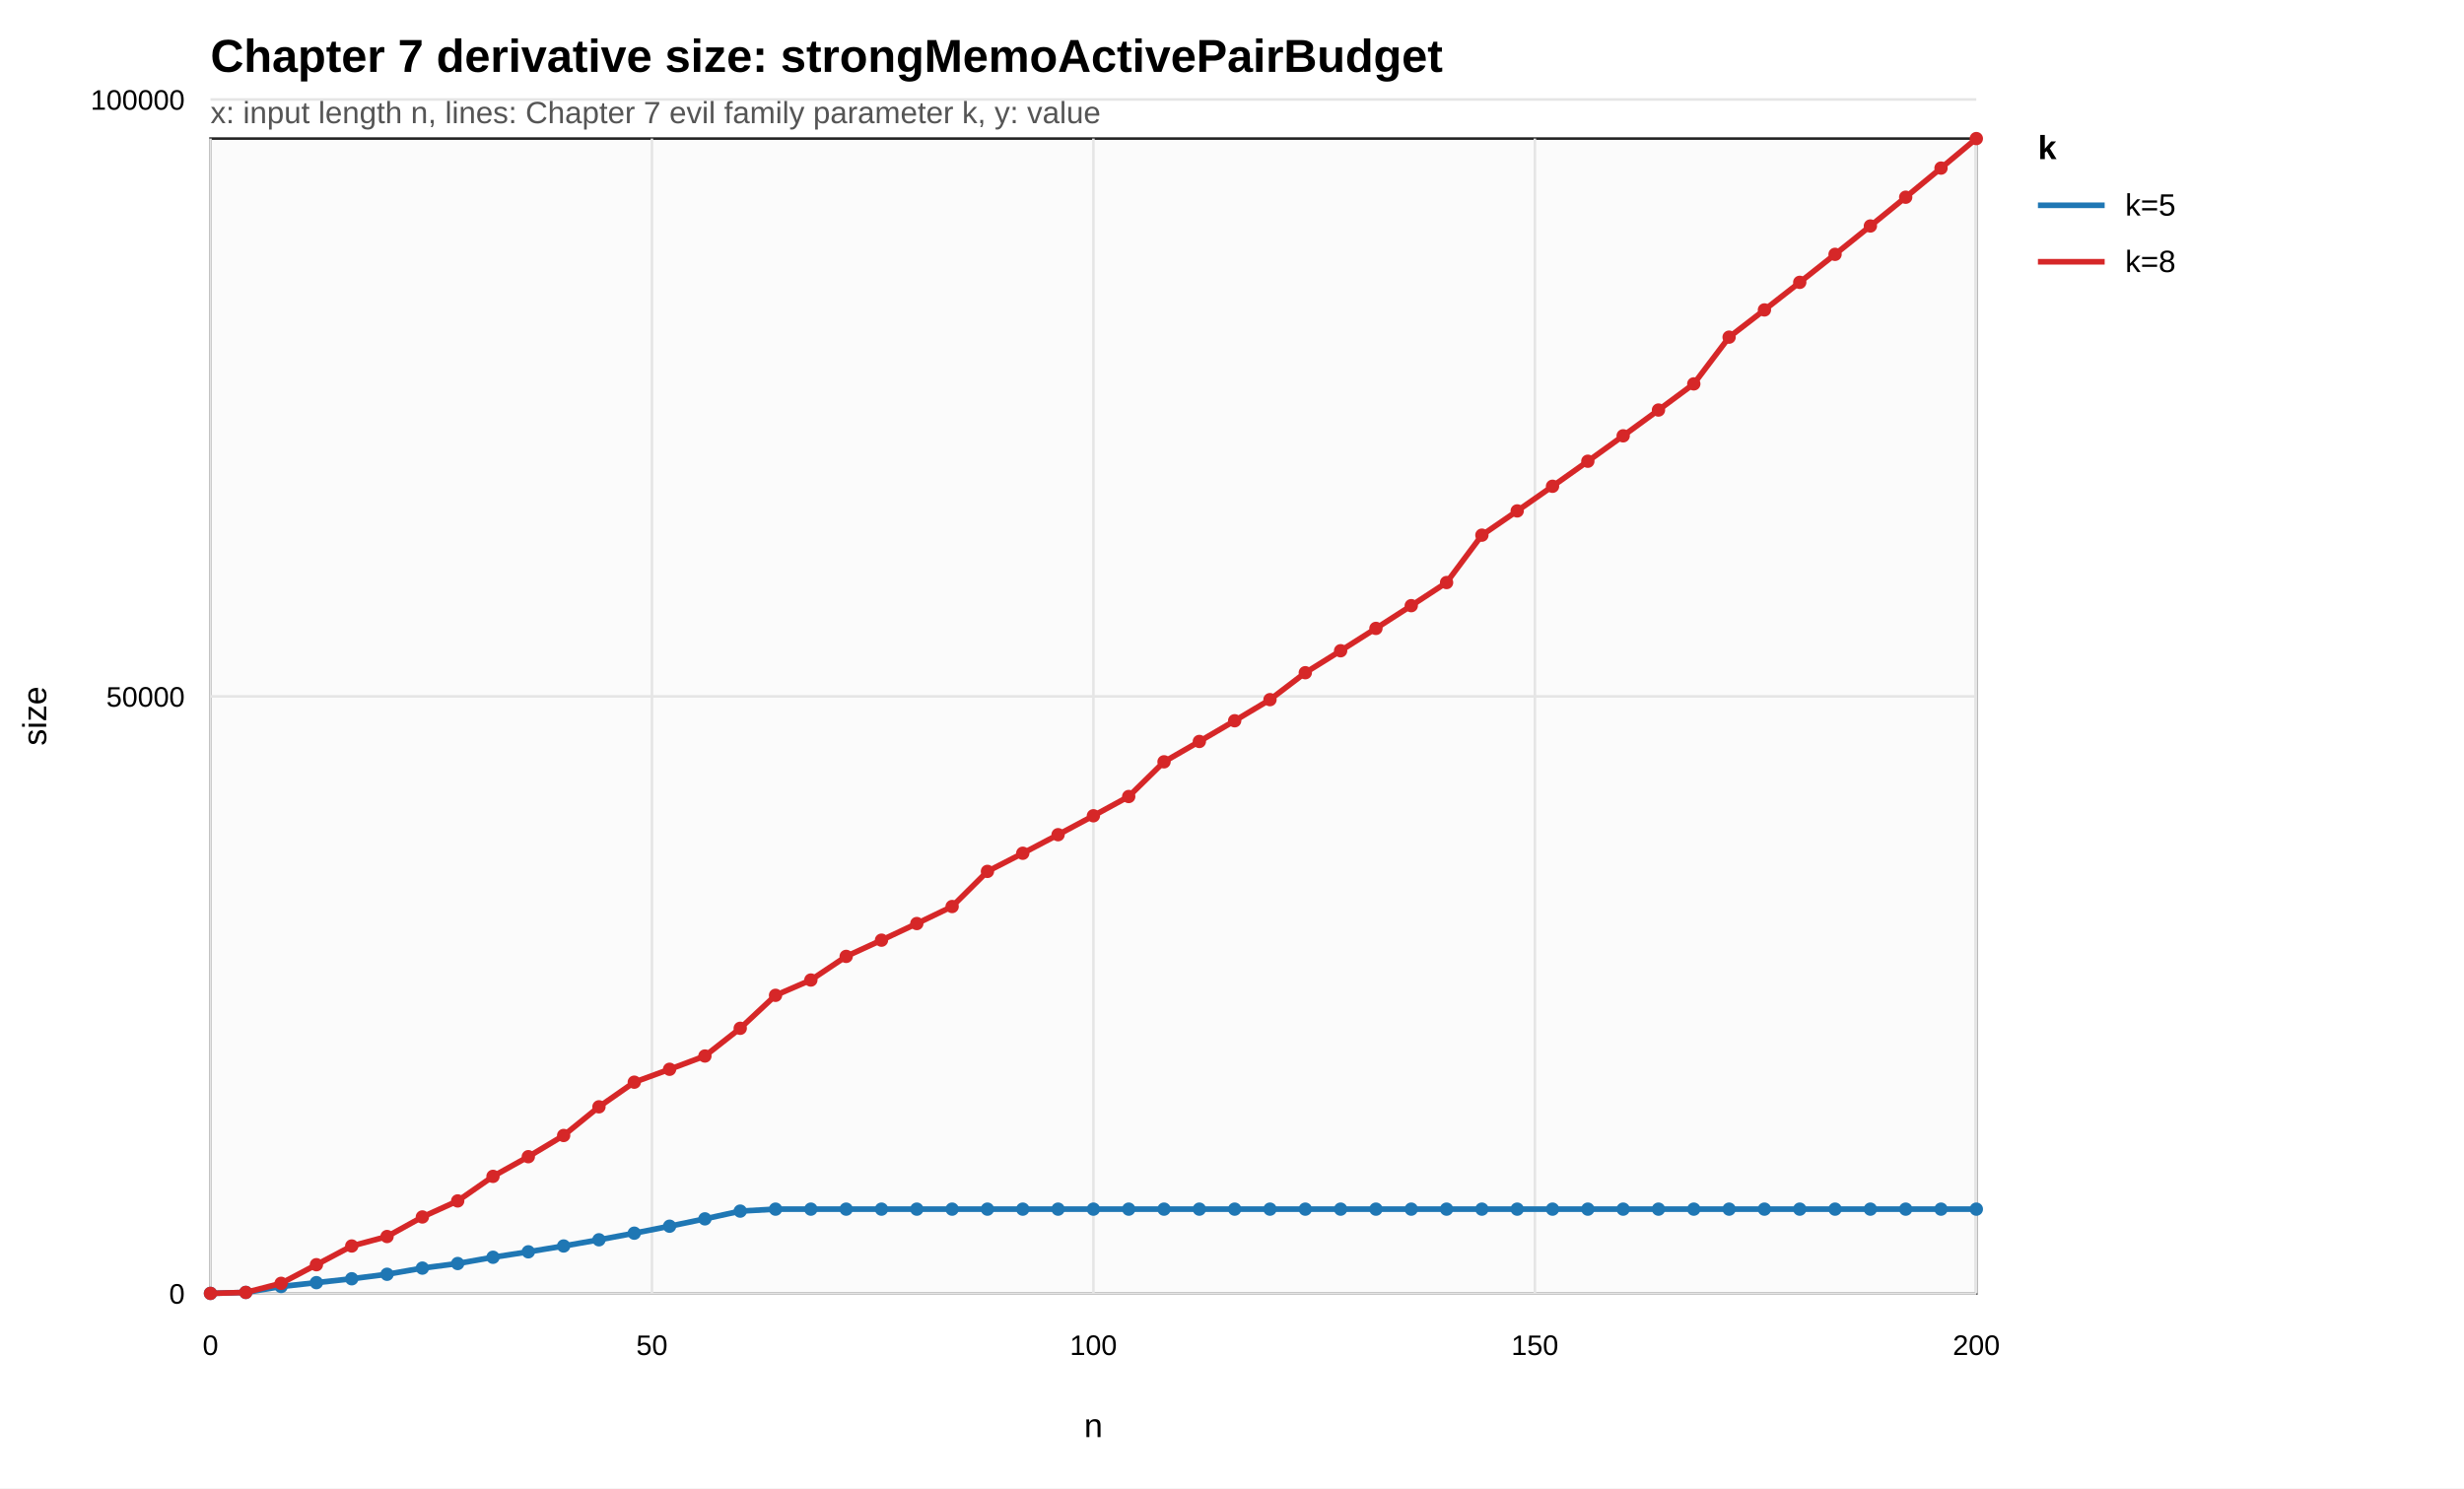
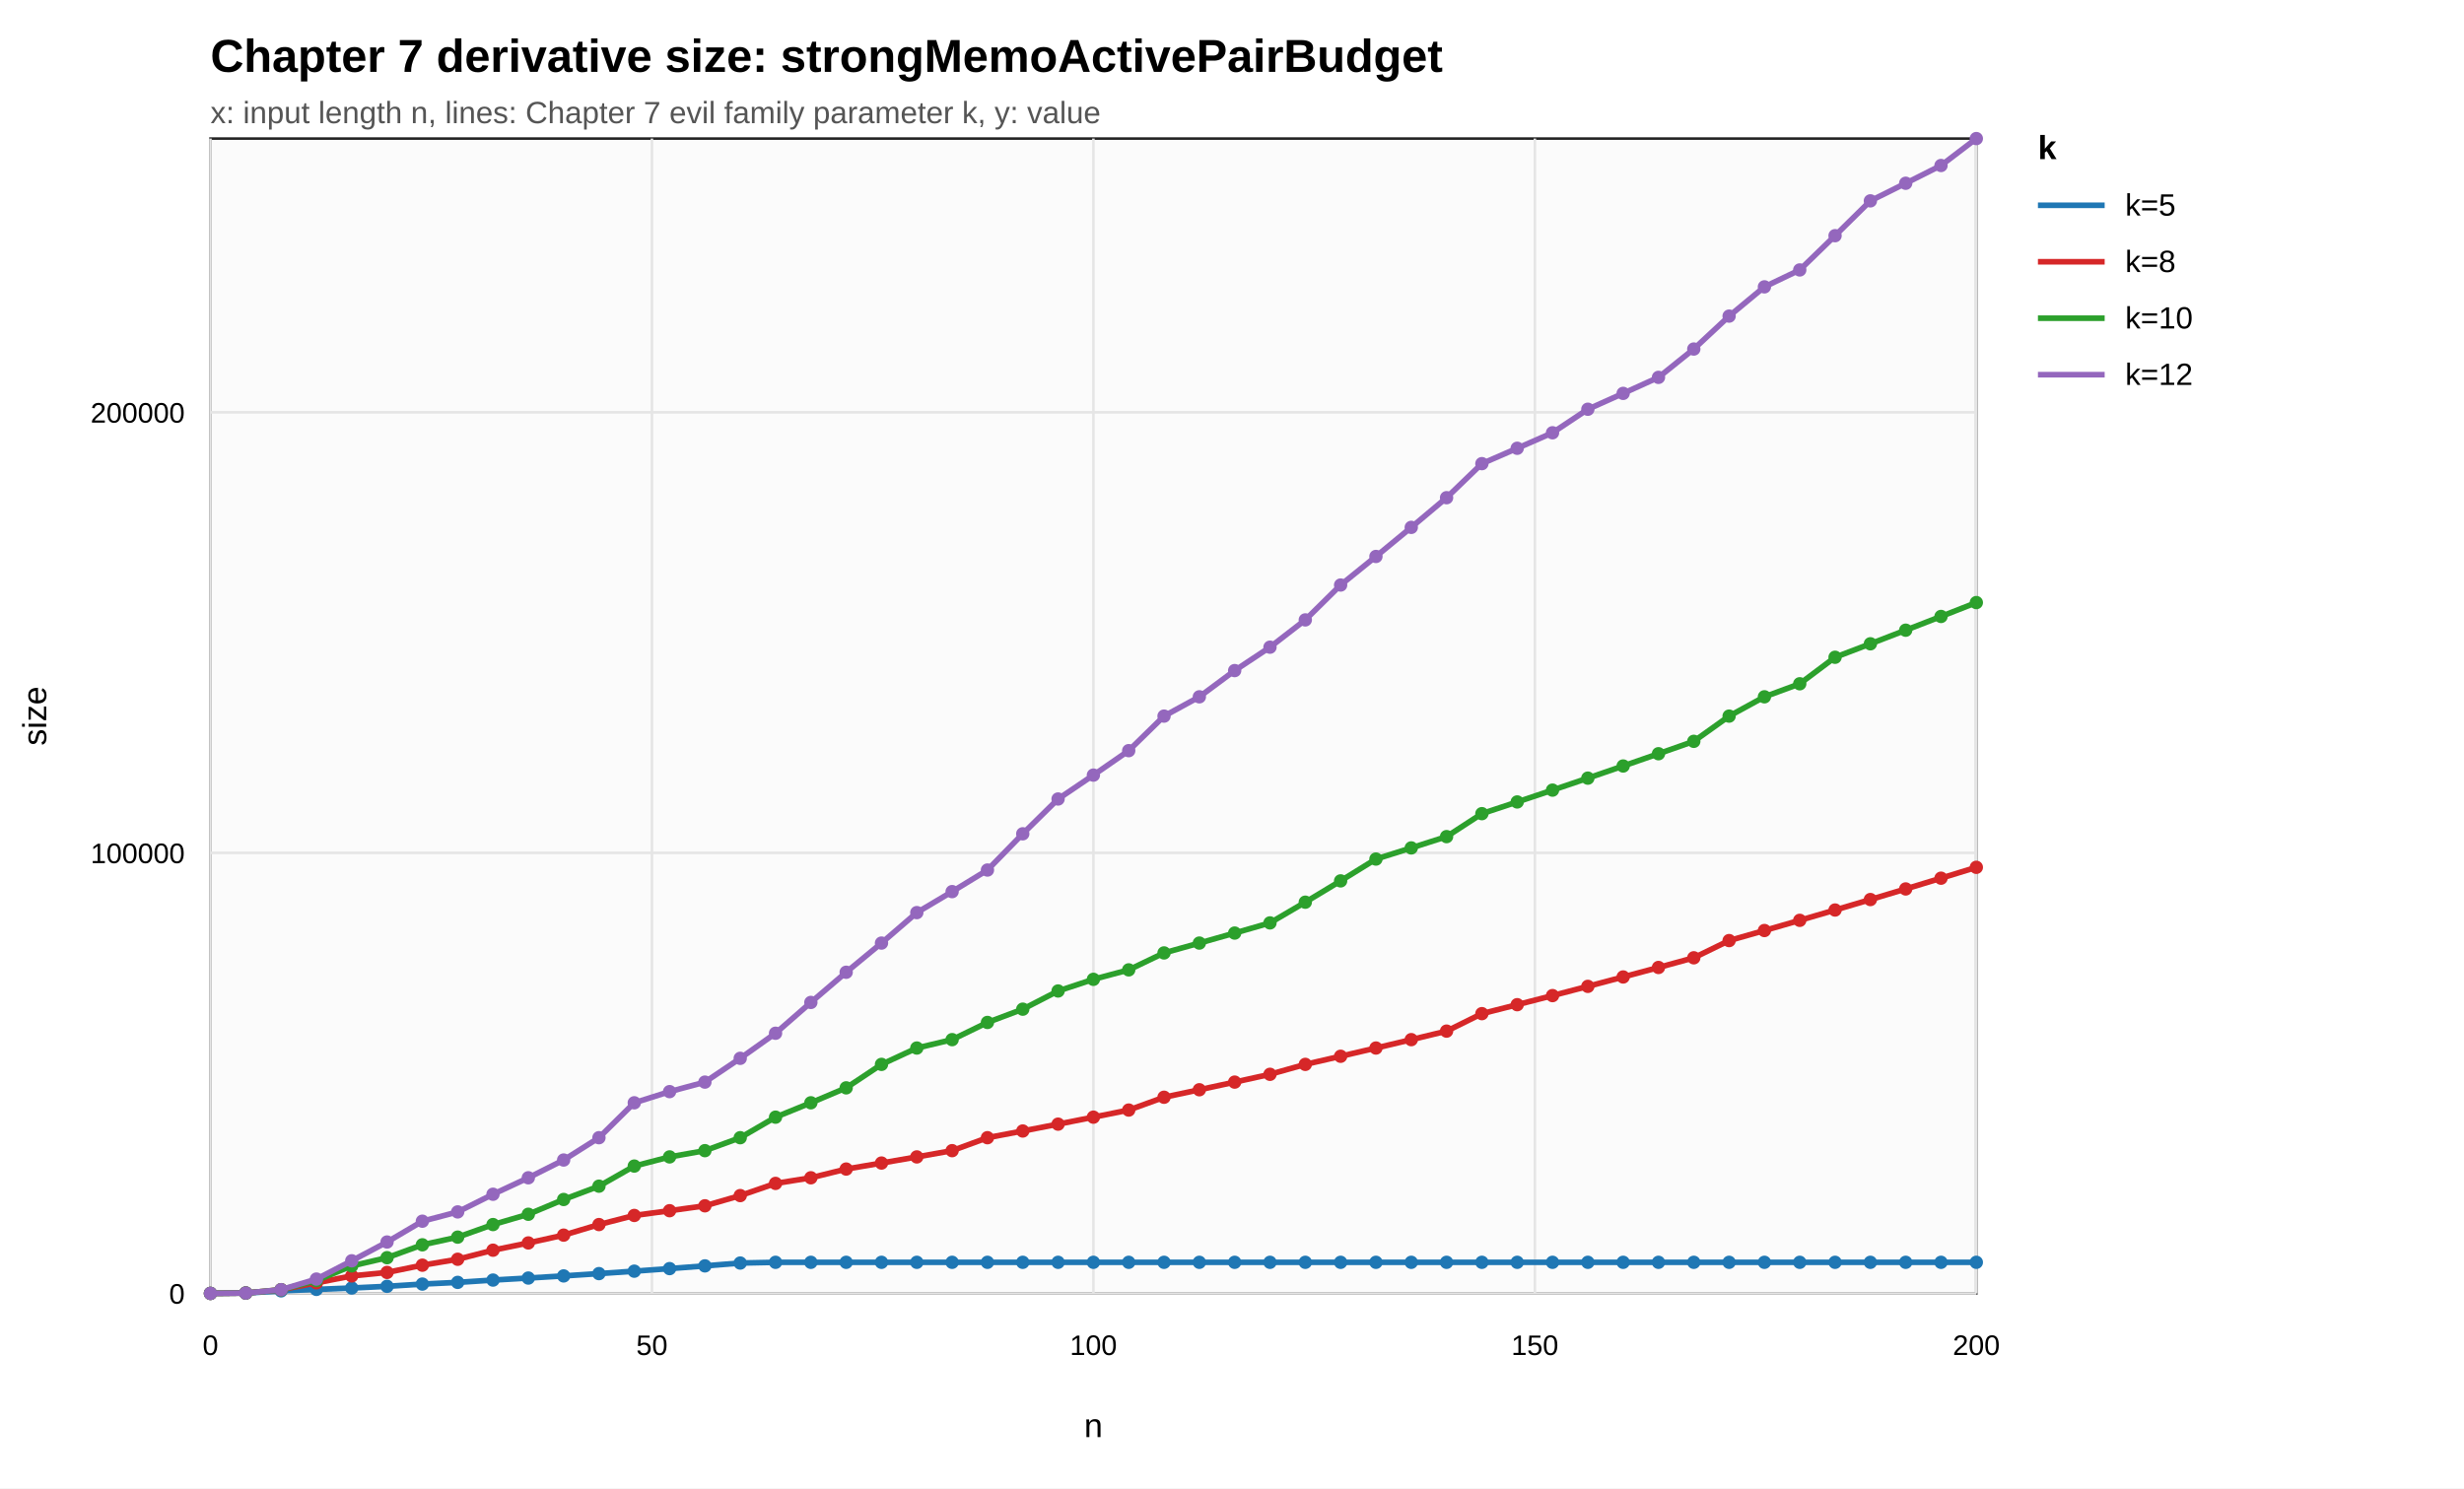
<svg xmlns="http://www.w3.org/2000/svg" width="960" height="580" viewBox="0 0 960 580">
  <rect width="100%" height="100%" fill="#ffffff" />
  <text x="82" y="28" font-family="Arial, sans-serif" font-size="18" font-weight="700">Chapter 7 derivative size: strongMemoActivePairBudget</text>
  <text x="82" y="48" font-family="Arial, sans-serif" font-size="12" fill="#555">x: input length n, lines: Chapter 7 evil family parameter k, y: value</text>
  <rect x="82" y="54" width="688" height="450" fill="#fbfbfb" stroke="#222" stroke-width="1" />
  <line x1="82.00" y1="54" x2="82.00" y2="504" stroke="#e5e5e5" stroke-width="1" />
  <text x="82.00" y="528" text-anchor="middle" font-family="Arial, sans-serif" font-size="11">0</text>
  <line x1="254.00" y1="54" x2="254.00" y2="504" stroke="#e5e5e5" stroke-width="1" />
  <text x="254.00" y="528" text-anchor="middle" font-family="Arial, sans-serif" font-size="11">50</text>
  <line x1="426.00" y1="54" x2="426.00" y2="504" stroke="#e5e5e5" stroke-width="1" />
  <text x="426.00" y="528" text-anchor="middle" font-family="Arial, sans-serif" font-size="11">100</text>
  <line x1="598.00" y1="54" x2="598.00" y2="504" stroke="#e5e5e5" stroke-width="1" />
  <text x="598.00" y="528" text-anchor="middle" font-family="Arial, sans-serif" font-size="11">150</text>
  <line x1="770.00" y1="54" x2="770.00" y2="504" stroke="#e5e5e5" stroke-width="1" />
  <text x="770.00" y="528" text-anchor="middle" font-family="Arial, sans-serif" font-size="11">200</text>
  <line x1="82" y1="504.00" x2="770" y2="504.00" stroke="#e5e5e5" stroke-width="1" />
  <text x="72" y="508.00" text-anchor="end" font-family="Arial, sans-serif" font-size="11">0</text>
-   <line x1="82" y1="271.37" x2="770" y2="271.37" stroke="#e5e5e5" stroke-width="1" />
-   <text x="72" y="275.37" text-anchor="end" font-family="Arial, sans-serif" font-size="11">50000</text>
-   <line x1="82" y1="38.75" x2="770" y2="38.75" stroke="#e5e5e5" stroke-width="1" />
-   <text x="72" y="42.75" text-anchor="end" font-family="Arial, sans-serif" font-size="11">100000</text>
+   <line x1="82" y1="332.34" x2="770" y2="332.34" stroke="#e5e5e5" stroke-width="1" />
+   <text x="72" y="336.34" text-anchor="end" font-family="Arial, sans-serif" font-size="11">100000</text>
+   <line x1="82" y1="160.68" x2="770" y2="160.68" stroke="#e5e5e5" stroke-width="1" />
+   <text x="72" y="164.68" text-anchor="end" font-family="Arial, sans-serif" font-size="11">200000</text>
+   <line x1="82" y1="-10.98" x2="770" y2="-10.98" stroke="#e5e5e5" stroke-width="1" />
+   <text x="72" y="-6.98" text-anchor="end" font-family="Arial, sans-serif" font-size="11">300000</text>
  <text x="426.00" y="560" text-anchor="middle" font-family="Arial, sans-serif" font-size="13">n</text>
  <text x="18" y="279.00" transform="rotate(-90 18,279.00)" text-anchor="middle" font-family="Arial, sans-serif" font-size="13">size</text>
-   <path d="M82.00,504.00 L95.76,503.62 L109.52,501.32 L123.28,499.81 L137.04,498.30 L150.80,496.55 L164.56,494.15 L178.32,492.36 L192.08,489.92 L205.84,487.80 L219.60,485.53 L233.36,483.11 L247.12,480.54 L260.88,477.82 L274.64,474.96 L288.40,471.94 L302.16,471.17 L315.92,471.17 L329.68,471.17 L343.44,471.17 L357.20,471.17 L370.96,471.17 L384.72,471.17 L398.48,471.17 L412.24,471.17 L426.00,471.17 L439.76,471.17 L453.52,471.17 L467.28,471.17 L481.04,471.17 L494.80,471.17 L508.56,471.17 L522.32,471.17 L536.08,471.17 L549.84,471.17 L563.60,471.17 L577.36,471.17 L591.12,471.17 L604.88,471.17 L618.64,471.17 L632.40,471.17 L646.16,471.17 L659.92,471.17 L673.68,471.17 L687.44,471.17 L701.20,471.17 L714.96,471.17 L728.72,471.17 L742.48,471.17 L756.24,471.17 L770.00,471.17" fill="none" stroke="#1f77b4" stroke-width="2.2" />
+   <path d="M82.00,504.00 L95.76,503.86 L109.52,503.01 L123.28,502.45 L137.04,501.90 L150.80,501.25 L164.56,500.37 L178.32,499.71 L192.08,498.81 L205.84,498.02 L219.60,497.19 L233.36,496.29 L247.12,495.34 L260.88,494.34 L274.64,493.28 L288.40,492.17 L302.16,491.89 L315.92,491.89 L329.68,491.89 L343.44,491.89 L357.20,491.89 L370.96,491.89 L384.72,491.89 L398.48,491.89 L412.24,491.89 L426.00,491.89 L439.76,491.89 L453.52,491.89 L467.28,491.89 L481.04,491.89 L494.80,491.89 L508.56,491.89 L522.32,491.89 L536.08,491.89 L549.84,491.89 L563.60,491.89 L577.36,491.89 L591.12,491.89 L604.88,491.89 L618.64,491.89 L632.40,491.89 L646.16,491.89 L659.92,491.89 L673.68,491.89 L687.44,491.89 L701.20,491.89 L714.96,491.89 L728.72,491.89 L742.48,491.89 L756.24,491.89 L770.00,491.89" fill="none" stroke="#1f77b4" stroke-width="2.2" />
  <circle cx="82.00" cy="504.00" r="2.6" fill="#1f77b4" />
-   <circle cx="95.76" cy="503.62" r="2.6" fill="#1f77b4" />
-   <circle cx="109.52" cy="501.32" r="2.6" fill="#1f77b4" />
-   <circle cx="123.28" cy="499.81" r="2.6" fill="#1f77b4" />
-   <circle cx="137.04" cy="498.30" r="2.6" fill="#1f77b4" />
-   <circle cx="150.80" cy="496.55" r="2.6" fill="#1f77b4" />
-   <circle cx="164.56" cy="494.15" r="2.6" fill="#1f77b4" />
-   <circle cx="178.32" cy="492.36" r="2.6" fill="#1f77b4" />
-   <circle cx="192.08" cy="489.92" r="2.6" fill="#1f77b4" />
-   <circle cx="205.84" cy="487.80" r="2.6" fill="#1f77b4" />
-   <circle cx="219.60" cy="485.53" r="2.6" fill="#1f77b4" />
-   <circle cx="233.36" cy="483.11" r="2.6" fill="#1f77b4" />
-   <circle cx="247.12" cy="480.54" r="2.6" fill="#1f77b4" />
-   <circle cx="260.88" cy="477.82" r="2.6" fill="#1f77b4" />
-   <circle cx="274.64" cy="474.96" r="2.6" fill="#1f77b4" />
-   <circle cx="288.40" cy="471.94" r="2.6" fill="#1f77b4" />
-   <circle cx="302.16" cy="471.17" r="2.6" fill="#1f77b4" />
-   <circle cx="315.92" cy="471.17" r="2.6" fill="#1f77b4" />
-   <circle cx="329.68" cy="471.17" r="2.6" fill="#1f77b4" />
-   <circle cx="343.44" cy="471.17" r="2.6" fill="#1f77b4" />
-   <circle cx="357.20" cy="471.17" r="2.6" fill="#1f77b4" />
-   <circle cx="370.96" cy="471.17" r="2.6" fill="#1f77b4" />
-   <circle cx="384.72" cy="471.17" r="2.6" fill="#1f77b4" />
-   <circle cx="398.48" cy="471.17" r="2.6" fill="#1f77b4" />
-   <circle cx="412.24" cy="471.17" r="2.6" fill="#1f77b4" />
-   <circle cx="426.00" cy="471.17" r="2.6" fill="#1f77b4" />
-   <circle cx="439.76" cy="471.17" r="2.6" fill="#1f77b4" />
-   <circle cx="453.52" cy="471.17" r="2.6" fill="#1f77b4" />
-   <circle cx="467.28" cy="471.17" r="2.6" fill="#1f77b4" />
-   <circle cx="481.04" cy="471.17" r="2.6" fill="#1f77b4" />
-   <circle cx="494.80" cy="471.17" r="2.6" fill="#1f77b4" />
-   <circle cx="508.56" cy="471.17" r="2.6" fill="#1f77b4" />
-   <circle cx="522.32" cy="471.17" r="2.6" fill="#1f77b4" />
-   <circle cx="536.08" cy="471.17" r="2.6" fill="#1f77b4" />
-   <circle cx="549.84" cy="471.17" r="2.6" fill="#1f77b4" />
-   <circle cx="563.60" cy="471.17" r="2.6" fill="#1f77b4" />
-   <circle cx="577.36" cy="471.17" r="2.6" fill="#1f77b4" />
-   <circle cx="591.12" cy="471.17" r="2.6" fill="#1f77b4" />
-   <circle cx="604.88" cy="471.17" r="2.6" fill="#1f77b4" />
-   <circle cx="618.64" cy="471.17" r="2.6" fill="#1f77b4" />
-   <circle cx="632.40" cy="471.17" r="2.6" fill="#1f77b4" />
-   <circle cx="646.16" cy="471.17" r="2.6" fill="#1f77b4" />
-   <circle cx="659.92" cy="471.17" r="2.6" fill="#1f77b4" />
-   <circle cx="673.68" cy="471.17" r="2.6" fill="#1f77b4" />
-   <circle cx="687.44" cy="471.17" r="2.6" fill="#1f77b4" />
-   <circle cx="701.20" cy="471.17" r="2.6" fill="#1f77b4" />
-   <circle cx="714.96" cy="471.17" r="2.6" fill="#1f77b4" />
-   <circle cx="728.72" cy="471.17" r="2.6" fill="#1f77b4" />
-   <circle cx="742.48" cy="471.17" r="2.6" fill="#1f77b4" />
-   <circle cx="756.24" cy="471.17" r="2.6" fill="#1f77b4" />
-   <circle cx="770.00" cy="471.17" r="2.6" fill="#1f77b4" />
-   <path d="M82.00,504.00 L95.76,503.62 L109.52,500.08 L123.28,492.82 L137.04,485.53 L150.80,481.84 L164.56,474.22 L178.32,467.97 L192.08,458.40 L205.84,450.73 L219.60,442.47 L233.36,431.30 L247.12,421.70 L260.88,416.67 L274.64,411.50 L288.40,400.70 L302.16,387.85 L315.92,381.89 L329.68,372.68 L343.44,366.36 L357.20,359.88 L370.96,353.25 L384.72,339.56 L398.48,332.49 L412.24,325.26 L426.00,317.89 L439.76,310.38 L453.52,296.86 L467.28,288.93 L481.04,280.86 L494.80,272.63 L508.56,262.14 L522.32,253.58 L536.08,244.87 L549.84,236.01 L563.60,227.00 L577.36,208.54 L591.12,199.09 L604.88,189.49 L618.64,179.73 L632.40,169.83 L646.16,159.78 L659.92,149.59 L673.68,131.38 L687.44,120.77 L701.20,110.02 L714.96,99.11 L728.72,88.06 L742.48,76.85 L756.24,65.50 L770.00,54.00" fill="none" stroke="#d62728" stroke-width="2.2" />
+   <circle cx="95.76" cy="503.86" r="2.6" fill="#1f77b4" />
+   <circle cx="109.52" cy="503.01" r="2.6" fill="#1f77b4" />
+   <circle cx="123.28" cy="502.45" r="2.6" fill="#1f77b4" />
+   <circle cx="137.04" cy="501.90" r="2.6" fill="#1f77b4" />
+   <circle cx="150.80" cy="501.25" r="2.6" fill="#1f77b4" />
+   <circle cx="164.56" cy="500.37" r="2.6" fill="#1f77b4" />
+   <circle cx="178.32" cy="499.71" r="2.6" fill="#1f77b4" />
+   <circle cx="192.08" cy="498.81" r="2.6" fill="#1f77b4" />
+   <circle cx="205.84" cy="498.02" r="2.6" fill="#1f77b4" />
+   <circle cx="219.60" cy="497.19" r="2.6" fill="#1f77b4" />
+   <circle cx="233.36" cy="496.29" r="2.6" fill="#1f77b4" />
+   <circle cx="247.12" cy="495.34" r="2.6" fill="#1f77b4" />
+   <circle cx="260.88" cy="494.34" r="2.6" fill="#1f77b4" />
+   <circle cx="274.64" cy="493.28" r="2.6" fill="#1f77b4" />
+   <circle cx="288.40" cy="492.17" r="2.6" fill="#1f77b4" />
+   <circle cx="302.16" cy="491.89" r="2.6" fill="#1f77b4" />
+   <circle cx="315.92" cy="491.89" r="2.6" fill="#1f77b4" />
+   <circle cx="329.68" cy="491.89" r="2.6" fill="#1f77b4" />
+   <circle cx="343.44" cy="491.89" r="2.6" fill="#1f77b4" />
+   <circle cx="357.20" cy="491.89" r="2.6" fill="#1f77b4" />
+   <circle cx="370.96" cy="491.89" r="2.6" fill="#1f77b4" />
+   <circle cx="384.72" cy="491.89" r="2.6" fill="#1f77b4" />
+   <circle cx="398.48" cy="491.89" r="2.6" fill="#1f77b4" />
+   <circle cx="412.24" cy="491.89" r="2.6" fill="#1f77b4" />
+   <circle cx="426.00" cy="491.89" r="2.6" fill="#1f77b4" />
+   <circle cx="439.76" cy="491.89" r="2.6" fill="#1f77b4" />
+   <circle cx="453.52" cy="491.89" r="2.6" fill="#1f77b4" />
+   <circle cx="467.28" cy="491.89" r="2.6" fill="#1f77b4" />
+   <circle cx="481.04" cy="491.89" r="2.6" fill="#1f77b4" />
+   <circle cx="494.80" cy="491.89" r="2.6" fill="#1f77b4" />
+   <circle cx="508.56" cy="491.89" r="2.6" fill="#1f77b4" />
+   <circle cx="522.32" cy="491.89" r="2.6" fill="#1f77b4" />
+   <circle cx="536.08" cy="491.89" r="2.6" fill="#1f77b4" />
+   <circle cx="549.84" cy="491.89" r="2.6" fill="#1f77b4" />
+   <circle cx="563.60" cy="491.89" r="2.6" fill="#1f77b4" />
+   <circle cx="577.36" cy="491.89" r="2.6" fill="#1f77b4" />
+   <circle cx="591.12" cy="491.89" r="2.6" fill="#1f77b4" />
+   <circle cx="604.88" cy="491.89" r="2.6" fill="#1f77b4" />
+   <circle cx="618.64" cy="491.89" r="2.6" fill="#1f77b4" />
+   <circle cx="632.40" cy="491.89" r="2.6" fill="#1f77b4" />
+   <circle cx="646.16" cy="491.89" r="2.6" fill="#1f77b4" />
+   <circle cx="659.92" cy="491.89" r="2.6" fill="#1f77b4" />
+   <circle cx="673.68" cy="491.89" r="2.6" fill="#1f77b4" />
+   <circle cx="687.44" cy="491.89" r="2.6" fill="#1f77b4" />
+   <circle cx="701.20" cy="491.89" r="2.6" fill="#1f77b4" />
+   <circle cx="714.96" cy="491.89" r="2.6" fill="#1f77b4" />
+   <circle cx="728.72" cy="491.89" r="2.6" fill="#1f77b4" />
+   <circle cx="742.48" cy="491.89" r="2.6" fill="#1f77b4" />
+   <circle cx="756.24" cy="491.89" r="2.6" fill="#1f77b4" />
+   <circle cx="770.00" cy="491.89" r="2.6" fill="#1f77b4" />
+   <path d="M82.00,504.00 L95.76,503.86 L109.52,502.55 L123.28,499.88 L137.04,497.19 L150.80,495.83 L164.56,493.01 L178.32,490.70 L192.08,487.17 L205.84,484.34 L219.60,481.30 L233.36,477.18 L247.12,473.63 L260.88,471.78 L274.64,469.87 L288.40,465.89 L302.16,461.14 L315.92,458.95 L329.68,455.55 L343.44,453.21 L357.20,450.82 L370.96,448.38 L384.72,443.33 L398.48,440.72 L412.24,438.05 L426.00,435.33 L439.76,432.56 L453.52,427.57 L467.28,424.65 L481.04,421.67 L494.80,418.63 L508.56,414.76 L522.32,411.60 L536.08,408.39 L549.84,405.12 L563.60,401.80 L577.36,394.99 L591.12,391.50 L604.88,387.96 L618.64,384.36 L632.40,380.70 L646.16,377.00 L659.92,373.23 L673.68,366.52 L687.44,362.60 L701.20,358.63 L714.96,354.61 L728.72,350.53 L742.48,346.40 L756.24,342.21 L770.00,337.97" fill="none" stroke="#d62728" stroke-width="2.2" />
  <circle cx="82.00" cy="504.00" r="2.6" fill="#d62728" />
-   <circle cx="95.76" cy="503.62" r="2.6" fill="#d62728" />
-   <circle cx="109.52" cy="500.08" r="2.6" fill="#d62728" />
-   <circle cx="123.28" cy="492.82" r="2.6" fill="#d62728" />
-   <circle cx="137.04" cy="485.53" r="2.6" fill="#d62728" />
-   <circle cx="150.80" cy="481.84" r="2.6" fill="#d62728" />
-   <circle cx="164.56" cy="474.22" r="2.6" fill="#d62728" />
-   <circle cx="178.32" cy="467.97" r="2.6" fill="#d62728" />
-   <circle cx="192.08" cy="458.40" r="2.6" fill="#d62728" />
-   <circle cx="205.84" cy="450.73" r="2.6" fill="#d62728" />
-   <circle cx="219.60" cy="442.47" r="2.6" fill="#d62728" />
-   <circle cx="233.36" cy="431.30" r="2.6" fill="#d62728" />
-   <circle cx="247.12" cy="421.70" r="2.6" fill="#d62728" />
-   <circle cx="260.88" cy="416.67" r="2.6" fill="#d62728" />
-   <circle cx="274.64" cy="411.50" r="2.6" fill="#d62728" />
-   <circle cx="288.40" cy="400.70" r="2.6" fill="#d62728" />
-   <circle cx="302.16" cy="387.85" r="2.6" fill="#d62728" />
-   <circle cx="315.92" cy="381.89" r="2.6" fill="#d62728" />
-   <circle cx="329.68" cy="372.68" r="2.6" fill="#d62728" />
-   <circle cx="343.44" cy="366.36" r="2.6" fill="#d62728" />
-   <circle cx="357.20" cy="359.88" r="2.6" fill="#d62728" />
-   <circle cx="370.96" cy="353.25" r="2.6" fill="#d62728" />
-   <circle cx="384.72" cy="339.56" r="2.6" fill="#d62728" />
-   <circle cx="398.48" cy="332.49" r="2.6" fill="#d62728" />
-   <circle cx="412.24" cy="325.26" r="2.6" fill="#d62728" />
-   <circle cx="426.00" cy="317.89" r="2.6" fill="#d62728" />
-   <circle cx="439.76" cy="310.38" r="2.6" fill="#d62728" />
-   <circle cx="453.52" cy="296.86" r="2.6" fill="#d62728" />
-   <circle cx="467.28" cy="288.93" r="2.6" fill="#d62728" />
-   <circle cx="481.04" cy="280.86" r="2.6" fill="#d62728" />
-   <circle cx="494.80" cy="272.63" r="2.6" fill="#d62728" />
-   <circle cx="508.56" cy="262.14" r="2.6" fill="#d62728" />
-   <circle cx="522.32" cy="253.58" r="2.6" fill="#d62728" />
-   <circle cx="536.08" cy="244.87" r="2.6" fill="#d62728" />
-   <circle cx="549.84" cy="236.01" r="2.6" fill="#d62728" />
-   <circle cx="563.60" cy="227.00" r="2.6" fill="#d62728" />
-   <circle cx="577.36" cy="208.54" r="2.6" fill="#d62728" />
-   <circle cx="591.12" cy="199.09" r="2.6" fill="#d62728" />
-   <circle cx="604.88" cy="189.49" r="2.6" fill="#d62728" />
-   <circle cx="618.64" cy="179.73" r="2.6" fill="#d62728" />
-   <circle cx="632.40" cy="169.83" r="2.6" fill="#d62728" />
-   <circle cx="646.16" cy="159.78" r="2.6" fill="#d62728" />
-   <circle cx="659.92" cy="149.59" r="2.6" fill="#d62728" />
-   <circle cx="673.68" cy="131.38" r="2.6" fill="#d62728" />
-   <circle cx="687.44" cy="120.77" r="2.6" fill="#d62728" />
-   <circle cx="701.20" cy="110.02" r="2.6" fill="#d62728" />
-   <circle cx="714.96" cy="99.11" r="2.6" fill="#d62728" />
-   <circle cx="728.72" cy="88.06" r="2.6" fill="#d62728" />
-   <circle cx="742.48" cy="76.85" r="2.6" fill="#d62728" />
-   <circle cx="756.24" cy="65.50" r="2.6" fill="#d62728" />
-   <circle cx="770.00" cy="54.00" r="2.6" fill="#d62728" />
+   <circle cx="95.76" cy="503.86" r="2.6" fill="#d62728" />
+   <circle cx="109.52" cy="502.55" r="2.6" fill="#d62728" />
+   <circle cx="123.28" cy="499.88" r="2.6" fill="#d62728" />
+   <circle cx="137.04" cy="497.19" r="2.6" fill="#d62728" />
+   <circle cx="150.80" cy="495.83" r="2.6" fill="#d62728" />
+   <circle cx="164.56" cy="493.01" r="2.6" fill="#d62728" />
+   <circle cx="178.32" cy="490.70" r="2.6" fill="#d62728" />
+   <circle cx="192.08" cy="487.17" r="2.6" fill="#d62728" />
+   <circle cx="205.84" cy="484.34" r="2.6" fill="#d62728" />
+   <circle cx="219.60" cy="481.30" r="2.6" fill="#d62728" />
+   <circle cx="233.36" cy="477.18" r="2.6" fill="#d62728" />
+   <circle cx="247.12" cy="473.63" r="2.6" fill="#d62728" />
+   <circle cx="260.88" cy="471.78" r="2.6" fill="#d62728" />
+   <circle cx="274.64" cy="469.87" r="2.6" fill="#d62728" />
+   <circle cx="288.40" cy="465.89" r="2.6" fill="#d62728" />
+   <circle cx="302.16" cy="461.14" r="2.6" fill="#d62728" />
+   <circle cx="315.92" cy="458.95" r="2.6" fill="#d62728" />
+   <circle cx="329.68" cy="455.55" r="2.6" fill="#d62728" />
+   <circle cx="343.44" cy="453.21" r="2.6" fill="#d62728" />
+   <circle cx="357.20" cy="450.82" r="2.6" fill="#d62728" />
+   <circle cx="370.96" cy="448.38" r="2.6" fill="#d62728" />
+   <circle cx="384.72" cy="443.33" r="2.6" fill="#d62728" />
+   <circle cx="398.48" cy="440.72" r="2.6" fill="#d62728" />
+   <circle cx="412.24" cy="438.05" r="2.6" fill="#d62728" />
+   <circle cx="426.00" cy="435.33" r="2.6" fill="#d62728" />
+   <circle cx="439.76" cy="432.56" r="2.6" fill="#d62728" />
+   <circle cx="453.52" cy="427.57" r="2.6" fill="#d62728" />
+   <circle cx="467.28" cy="424.65" r="2.6" fill="#d62728" />
+   <circle cx="481.04" cy="421.67" r="2.6" fill="#d62728" />
+   <circle cx="494.80" cy="418.63" r="2.6" fill="#d62728" />
+   <circle cx="508.56" cy="414.76" r="2.6" fill="#d62728" />
+   <circle cx="522.32" cy="411.60" r="2.6" fill="#d62728" />
+   <circle cx="536.08" cy="408.39" r="2.6" fill="#d62728" />
+   <circle cx="549.84" cy="405.12" r="2.6" fill="#d62728" />
+   <circle cx="563.60" cy="401.80" r="2.6" fill="#d62728" />
+   <circle cx="577.36" cy="394.99" r="2.6" fill="#d62728" />
+   <circle cx="591.12" cy="391.50" r="2.6" fill="#d62728" />
+   <circle cx="604.88" cy="387.96" r="2.6" fill="#d62728" />
+   <circle cx="618.64" cy="384.36" r="2.6" fill="#d62728" />
+   <circle cx="632.40" cy="380.70" r="2.6" fill="#d62728" />
+   <circle cx="646.16" cy="377.00" r="2.6" fill="#d62728" />
+   <circle cx="659.92" cy="373.23" r="2.6" fill="#d62728" />
+   <circle cx="673.68" cy="366.52" r="2.6" fill="#d62728" />
+   <circle cx="687.44" cy="362.60" r="2.6" fill="#d62728" />
+   <circle cx="701.20" cy="358.63" r="2.6" fill="#d62728" />
+   <circle cx="714.96" cy="354.61" r="2.6" fill="#d62728" />
+   <circle cx="728.72" cy="350.53" r="2.6" fill="#d62728" />
+   <circle cx="742.48" cy="346.40" r="2.6" fill="#d62728" />
+   <circle cx="756.24" cy="342.21" r="2.6" fill="#d62728" />
+   <circle cx="770.00" cy="337.97" r="2.6" fill="#d62728" />
+   <path d="M82.00,504.00 L95.76,503.86 L109.52,502.55 L123.28,498.99 L137.04,493.28 L150.80,490.09 L164.56,485.07 L178.32,482.08 L192.08,477.18 L205.84,473.17 L219.60,467.41 L233.36,462.22 L247.12,454.39 L260.88,450.82 L274.64,448.38 L288.40,443.33 L302.16,435.33 L315.92,429.73 L329.68,423.91 L343.44,414.76 L357.20,408.39 L370.96,405.12 L384.72,398.42 L398.48,393.25 L412.24,386.16 L426.00,381.62 L439.76,377.93 L453.52,371.33 L467.28,367.49 L481.04,363.59 L494.80,359.63 L508.56,351.56 L522.32,343.26 L536.08,334.75 L549.84,330.41 L563.60,326.01 L577.36,317.06 L591.12,312.50 L604.88,307.89 L618.64,303.22 L632.40,298.49 L646.16,293.71 L659.92,288.88 L673.68,279.05 L687.44,271.53 L701.20,266.45 L714.96,256.12 L728.72,250.87 L742.48,245.57 L756.24,240.22 L770.00,234.81" fill="none" stroke="#2ca02c" stroke-width="2.2" />
+   <circle cx="82.00" cy="504.00" r="2.6" fill="#2ca02c" />
+   <circle cx="95.76" cy="503.86" r="2.6" fill="#2ca02c" />
+   <circle cx="109.52" cy="502.55" r="2.6" fill="#2ca02c" />
+   <circle cx="123.28" cy="498.99" r="2.6" fill="#2ca02c" />
+   <circle cx="137.04" cy="493.28" r="2.6" fill="#2ca02c" />
+   <circle cx="150.80" cy="490.09" r="2.6" fill="#2ca02c" />
+   <circle cx="164.56" cy="485.07" r="2.6" fill="#2ca02c" />
+   <circle cx="178.32" cy="482.08" r="2.6" fill="#2ca02c" />
+   <circle cx="192.08" cy="477.18" r="2.6" fill="#2ca02c" />
+   <circle cx="205.84" cy="473.17" r="2.6" fill="#2ca02c" />
+   <circle cx="219.60" cy="467.41" r="2.6" fill="#2ca02c" />
+   <circle cx="233.36" cy="462.22" r="2.6" fill="#2ca02c" />
+   <circle cx="247.12" cy="454.39" r="2.6" fill="#2ca02c" />
+   <circle cx="260.88" cy="450.82" r="2.6" fill="#2ca02c" />
+   <circle cx="274.64" cy="448.38" r="2.6" fill="#2ca02c" />
+   <circle cx="288.40" cy="443.33" r="2.6" fill="#2ca02c" />
+   <circle cx="302.16" cy="435.33" r="2.6" fill="#2ca02c" />
+   <circle cx="315.92" cy="429.73" r="2.6" fill="#2ca02c" />
+   <circle cx="329.68" cy="423.91" r="2.6" fill="#2ca02c" />
+   <circle cx="343.44" cy="414.76" r="2.6" fill="#2ca02c" />
+   <circle cx="357.20" cy="408.39" r="2.6" fill="#2ca02c" />
+   <circle cx="370.96" cy="405.12" r="2.6" fill="#2ca02c" />
+   <circle cx="384.72" cy="398.42" r="2.6" fill="#2ca02c" />
+   <circle cx="398.48" cy="393.25" r="2.6" fill="#2ca02c" />
+   <circle cx="412.24" cy="386.16" r="2.6" fill="#2ca02c" />
+   <circle cx="426.00" cy="381.62" r="2.6" fill="#2ca02c" />
+   <circle cx="439.76" cy="377.93" r="2.6" fill="#2ca02c" />
+   <circle cx="453.52" cy="371.33" r="2.6" fill="#2ca02c" />
+   <circle cx="467.28" cy="367.49" r="2.6" fill="#2ca02c" />
+   <circle cx="481.04" cy="363.59" r="2.6" fill="#2ca02c" />
+   <circle cx="494.80" cy="359.63" r="2.6" fill="#2ca02c" />
+   <circle cx="508.56" cy="351.56" r="2.6" fill="#2ca02c" />
+   <circle cx="522.32" cy="343.26" r="2.6" fill="#2ca02c" />
+   <circle cx="536.08" cy="334.75" r="2.6" fill="#2ca02c" />
+   <circle cx="549.84" cy="330.41" r="2.6" fill="#2ca02c" />
+   <circle cx="563.60" cy="326.01" r="2.6" fill="#2ca02c" />
+   <circle cx="577.36" cy="317.06" r="2.6" fill="#2ca02c" />
+   <circle cx="591.12" cy="312.50" r="2.6" fill="#2ca02c" />
+   <circle cx="604.88" cy="307.89" r="2.6" fill="#2ca02c" />
+   <circle cx="618.64" cy="303.22" r="2.6" fill="#2ca02c" />
+   <circle cx="632.40" cy="298.49" r="2.6" fill="#2ca02c" />
+   <circle cx="646.16" cy="293.71" r="2.6" fill="#2ca02c" />
+   <circle cx="659.92" cy="288.88" r="2.6" fill="#2ca02c" />
+   <circle cx="673.68" cy="279.05" r="2.6" fill="#2ca02c" />
+   <circle cx="687.44" cy="271.53" r="2.6" fill="#2ca02c" />
+   <circle cx="701.20" cy="266.45" r="2.6" fill="#2ca02c" />
+   <circle cx="714.96" cy="256.12" r="2.6" fill="#2ca02c" />
+   <circle cx="728.72" cy="250.87" r="2.6" fill="#2ca02c" />
+   <circle cx="742.48" cy="245.57" r="2.6" fill="#2ca02c" />
+   <circle cx="756.24" cy="240.22" r="2.6" fill="#2ca02c" />
+   <circle cx="770.00" cy="234.81" r="2.6" fill="#2ca02c" />
+   <path d="M82.00,504.00 L95.76,503.86 L109.52,502.55 L123.28,498.42 L137.04,491.30 L150.80,483.98 L164.56,475.87 L178.32,472.25 L192.08,465.37 L205.84,458.95 L219.60,452.03 L233.36,443.33 L247.12,429.73 L260.88,425.38 L274.64,421.67 L288.40,412.40 L302.16,402.63 L315.92,390.62 L329.68,378.86 L343.44,367.49 L357.20,355.62 L370.96,347.44 L384.72,339.03 L398.48,324.91 L412.24,311.35 L426.00,302.04 L439.76,292.51 L453.52,279.05 L467.28,271.53 L481.04,261.31 L494.80,252.19 L508.56,241.56 L522.32,227.97 L536.08,216.84 L549.84,205.50 L563.60,193.94 L577.36,180.67 L591.12,174.68 L604.88,168.64 L618.64,159.47 L632.40,153.29 L646.16,147.05 L659.92,136.01 L673.68,123.18 L687.44,111.78 L701.20,105.19 L714.96,91.84 L728.72,78.27 L742.48,71.41 L756.24,64.49 L770.00,54.00" fill="none" stroke="#9467bd" stroke-width="2.2" />
+   <circle cx="82.00" cy="504.00" r="2.6" fill="#9467bd" />
+   <circle cx="95.76" cy="503.86" r="2.6" fill="#9467bd" />
+   <circle cx="109.52" cy="502.55" r="2.6" fill="#9467bd" />
+   <circle cx="123.28" cy="498.42" r="2.6" fill="#9467bd" />
+   <circle cx="137.04" cy="491.30" r="2.6" fill="#9467bd" />
+   <circle cx="150.80" cy="483.98" r="2.6" fill="#9467bd" />
+   <circle cx="164.56" cy="475.87" r="2.6" fill="#9467bd" />
+   <circle cx="178.32" cy="472.25" r="2.6" fill="#9467bd" />
+   <circle cx="192.08" cy="465.37" r="2.6" fill="#9467bd" />
+   <circle cx="205.84" cy="458.95" r="2.6" fill="#9467bd" />
+   <circle cx="219.60" cy="452.03" r="2.6" fill="#9467bd" />
+   <circle cx="233.36" cy="443.33" r="2.6" fill="#9467bd" />
+   <circle cx="247.12" cy="429.73" r="2.6" fill="#9467bd" />
+   <circle cx="260.88" cy="425.38" r="2.6" fill="#9467bd" />
+   <circle cx="274.64" cy="421.67" r="2.6" fill="#9467bd" />
+   <circle cx="288.40" cy="412.40" r="2.6" fill="#9467bd" />
+   <circle cx="302.16" cy="402.63" r="2.6" fill="#9467bd" />
+   <circle cx="315.92" cy="390.62" r="2.6" fill="#9467bd" />
+   <circle cx="329.68" cy="378.86" r="2.6" fill="#9467bd" />
+   <circle cx="343.44" cy="367.49" r="2.6" fill="#9467bd" />
+   <circle cx="357.20" cy="355.62" r="2.6" fill="#9467bd" />
+   <circle cx="370.96" cy="347.44" r="2.6" fill="#9467bd" />
+   <circle cx="384.72" cy="339.03" r="2.6" fill="#9467bd" />
+   <circle cx="398.48" cy="324.91" r="2.6" fill="#9467bd" />
+   <circle cx="412.24" cy="311.35" r="2.6" fill="#9467bd" />
+   <circle cx="426.00" cy="302.04" r="2.6" fill="#9467bd" />
+   <circle cx="439.76" cy="292.51" r="2.6" fill="#9467bd" />
+   <circle cx="453.52" cy="279.05" r="2.6" fill="#9467bd" />
+   <circle cx="467.28" cy="271.53" r="2.6" fill="#9467bd" />
+   <circle cx="481.04" cy="261.31" r="2.6" fill="#9467bd" />
+   <circle cx="494.80" cy="252.19" r="2.6" fill="#9467bd" />
+   <circle cx="508.56" cy="241.56" r="2.6" fill="#9467bd" />
+   <circle cx="522.32" cy="227.97" r="2.6" fill="#9467bd" />
+   <circle cx="536.08" cy="216.84" r="2.6" fill="#9467bd" />
+   <circle cx="549.84" cy="205.50" r="2.6" fill="#9467bd" />
+   <circle cx="563.60" cy="193.94" r="2.6" fill="#9467bd" />
+   <circle cx="577.36" cy="180.67" r="2.6" fill="#9467bd" />
+   <circle cx="591.12" cy="174.68" r="2.6" fill="#9467bd" />
+   <circle cx="604.88" cy="168.64" r="2.6" fill="#9467bd" />
+   <circle cx="618.64" cy="159.47" r="2.6" fill="#9467bd" />
+   <circle cx="632.40" cy="153.29" r="2.6" fill="#9467bd" />
+   <circle cx="646.16" cy="147.05" r="2.6" fill="#9467bd" />
+   <circle cx="659.92" cy="136.01" r="2.6" fill="#9467bd" />
+   <circle cx="673.68" cy="123.18" r="2.6" fill="#9467bd" />
+   <circle cx="687.44" cy="111.78" r="2.6" fill="#9467bd" />
+   <circle cx="701.20" cy="105.19" r="2.6" fill="#9467bd" />
+   <circle cx="714.96" cy="91.84" r="2.6" fill="#9467bd" />
+   <circle cx="728.72" cy="78.27" r="2.6" fill="#9467bd" />
+   <circle cx="742.48" cy="71.41" r="2.6" fill="#9467bd" />
+   <circle cx="756.24" cy="64.49" r="2.6" fill="#9467bd" />
+   <circle cx="770.00" cy="54.00" r="2.6" fill="#9467bd" />
  <text x="794" y="62" font-family="Arial, sans-serif" font-size="13" font-weight="700">k</text>
  <line x1="794" y1="80" x2="820" y2="80" stroke="#1f77b4" stroke-width="2.2" />
  <text x="828" y="84" font-family="Arial, sans-serif" font-size="12">k=5</text>
  <line x1="794" y1="102" x2="820" y2="102" stroke="#d62728" stroke-width="2.2" />
  <text x="828" y="106" font-family="Arial, sans-serif" font-size="12">k=8</text>
+   <line x1="794" y1="124" x2="820" y2="124" stroke="#2ca02c" stroke-width="2.2" />
+   <text x="828" y="128" font-family="Arial, sans-serif" font-size="12">k=10</text>
+   <line x1="794" y1="146" x2="820" y2="146" stroke="#9467bd" stroke-width="2.2" />
+   <text x="828" y="150" font-family="Arial, sans-serif" font-size="12">k=12</text>
</svg>
